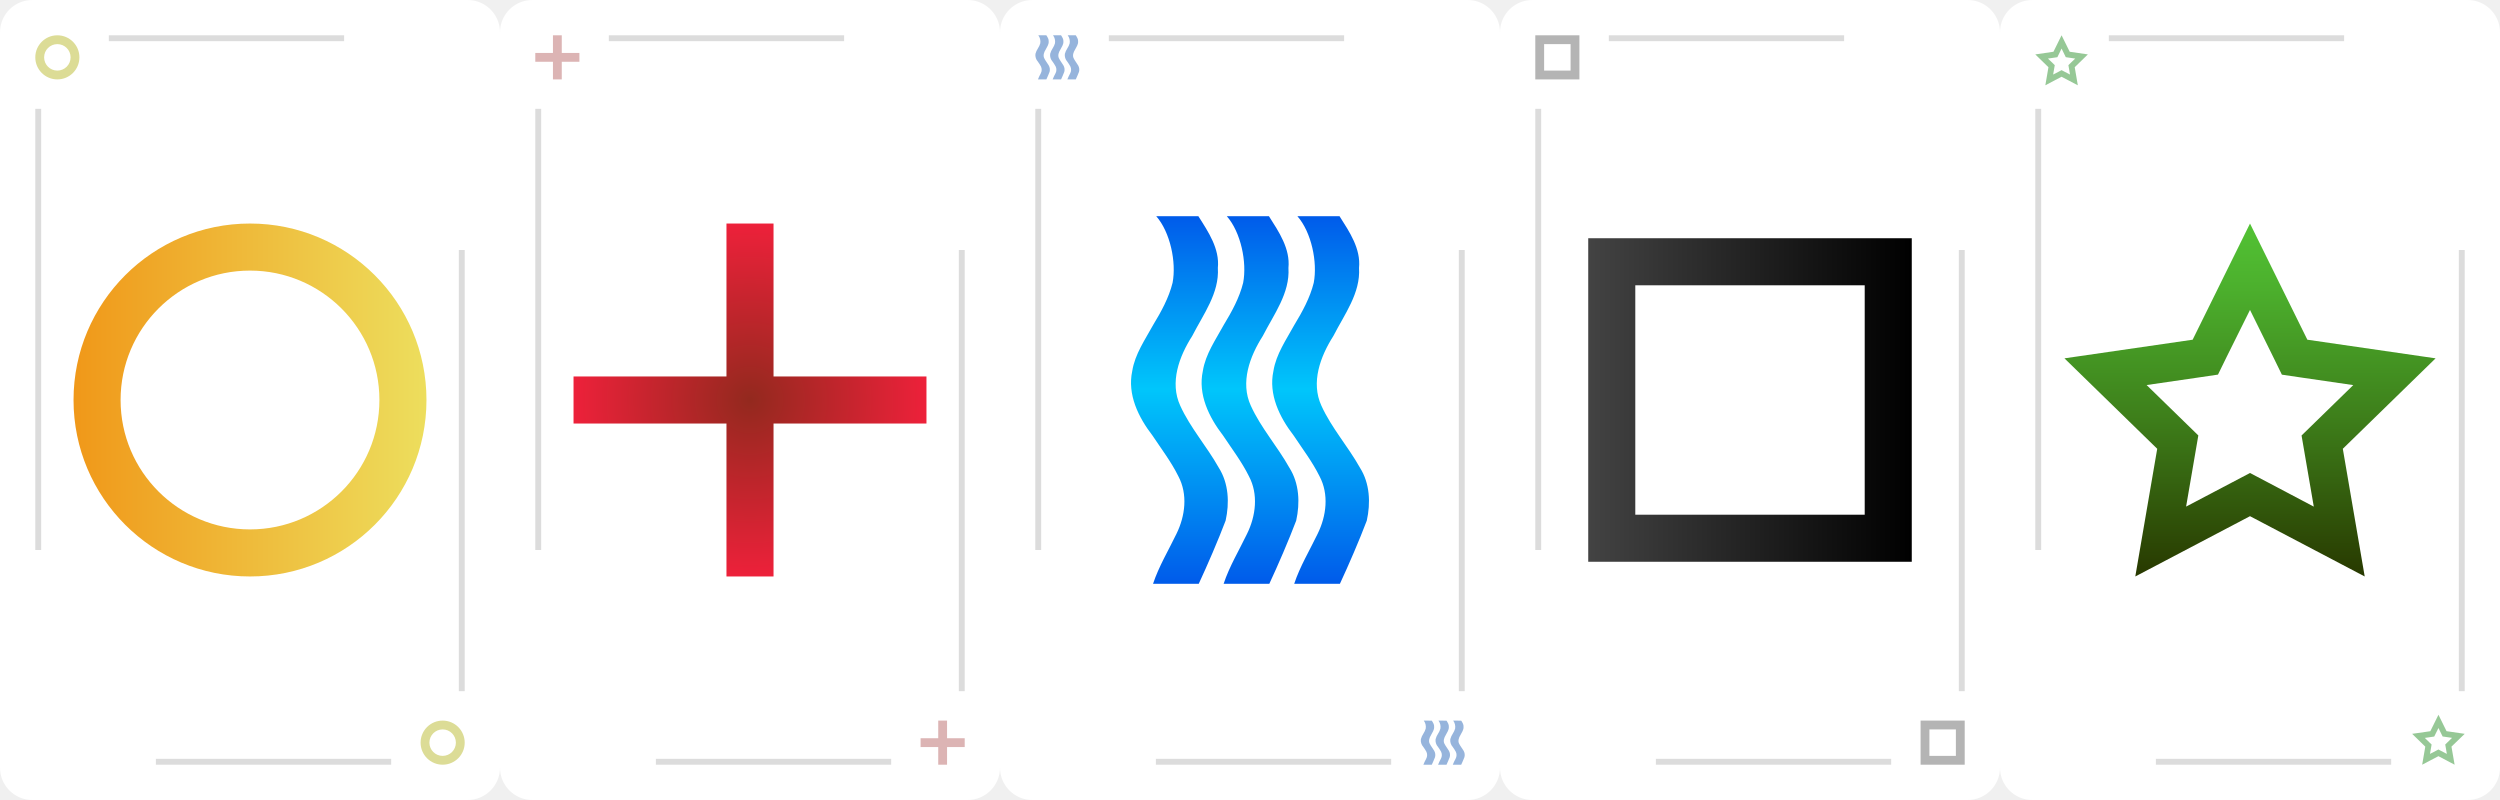
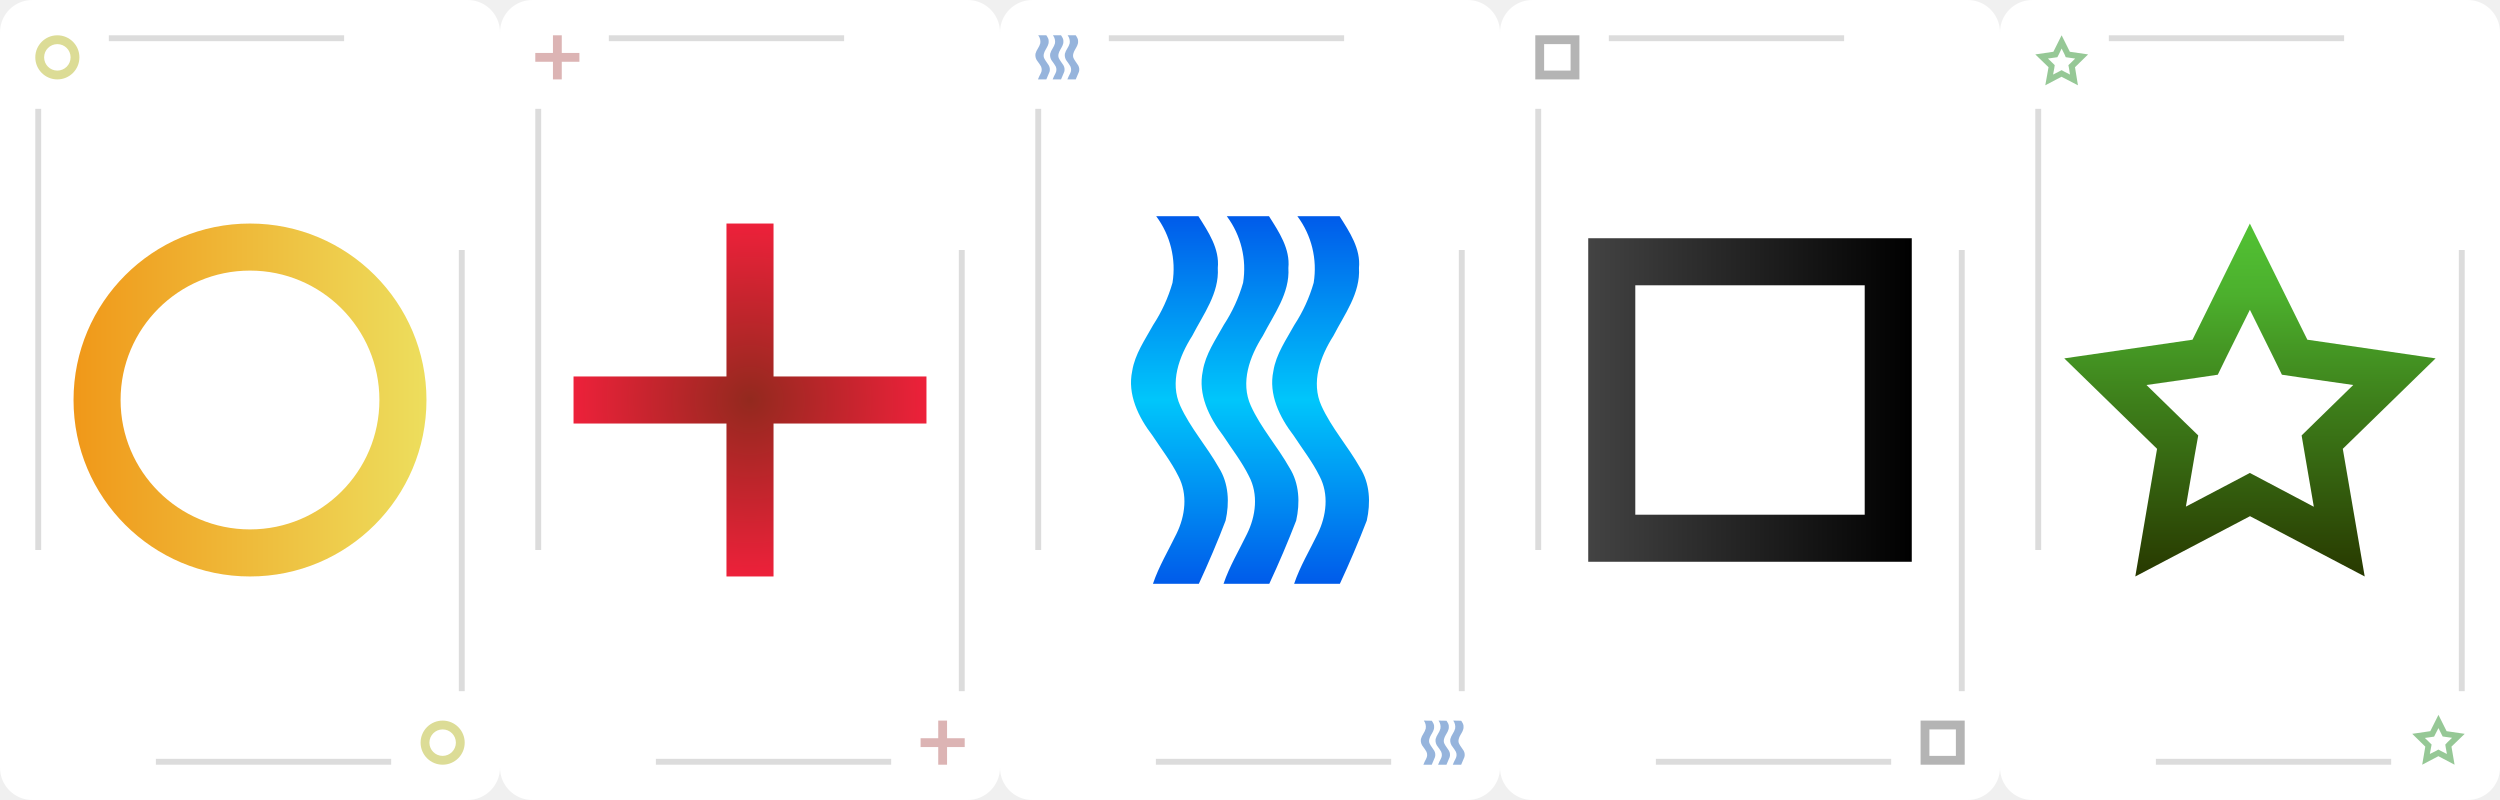
<svg xmlns="http://www.w3.org/2000/svg" xmlns:xlink="http://www.w3.org/1999/xlink" viewBox="0 0 1700 544">
  <defs>
-     <style>.a{fill:#fff;}.b{fill:url(#a);}.c{fill:#dcdc96;}.d{fill:none;stroke:#dcdcdc;stroke-miterlimit:10;stroke-width:4px;}.e{fill:url(#b);}.f{fill:#dcb4b4;}.g{fill:url(#c);}.h{fill:url(#d);}.i{fill:url(#e);}.j{fill:#96b4dc;}.k{fill:url(#f);}.l{fill:#b4b4b4;}.m{fill:url(#g);}.n{fill:#96c896;}</style>
-     <linearGradient id="a" x1="50" y1="274" x2="290" y2="274" gradientTransform="matrix(1, 0, 0, -1, 0, 546)" gradientUnits="userSpaceOnUse">
+     <linearGradient id="a" x1="50" x2="290" y1="274" y2="274" gradientTransform="matrix(1 0 0 -1 0 546)" gradientUnits="userSpaceOnUse">
      <stop offset="0" stop-color="#f09819" />
      <stop offset="1" stop-color="#edde5d" />
+     </linearGradient>
+     <linearGradient id="c" x1="850" x2="850" y1="149" y2="399" gradientTransform="matrix(1 0 0 -1 0 546)" gradientUnits="userSpaceOnUse">
+       <stop offset="0" stop-color="#005bea" />
+       <stop offset=".5" stop-color="#00c6fb" />
+       <stop offset="1" stop-color="#005bea" />
+     </linearGradient>
+     <linearGradient xlink:href="#c" id="d" x1="802" x2="802" y1="149" y2="399" />
+     <linearGradient xlink:href="#c" id="e" x1="898" x2="898" y1="149" y2="399" />
+     <linearGradient id="f" x1="1080" x2="1300" y1="274" y2="274" gradientTransform="matrix(1 0 0 -1 0 546)" gradientUnits="userSpaceOnUse">
+       <stop offset="0" stop-color="#434343" />
+       <stop offset="1" />
+     </linearGradient>
+     <linearGradient id="g" x1="1530" x2="1530" y1="394" y2="154" gradientTransform="matrix(1 0 0 -1 0 546)" gradientUnits="userSpaceOnUse">
+       <stop offset="0" stop-color="#52c234" />
+       <stop offset=".2" stop-color="#4cb02d" />
+       <stop offset=".5" stop-color="#3e801b" />
+       <stop offset="1" stop-color="#283900" />
    </linearGradient>
    <radialGradient id="b" cx="510" cy="272" r="120" gradientUnits="userSpaceOnUse">
      <stop offset="0" stop-color="#93291e" />
      <stop offset="1" stop-color="#ed213a" />
    </radialGradient>
-     <linearGradient id="c" x1="850" y1="149.03" x2="850" y2="399" gradientTransform="matrix(1, 0, 0, -1, 0, 546)" gradientUnits="userSpaceOnUse">
-       <stop offset="0" stop-color="#005bea" />
-       <stop offset="0.53" stop-color="#00c6fb" />
-       <stop offset="1" stop-color="#005bea" />
-     </linearGradient>
-     <linearGradient id="d" x1="802" y1="149.03" x2="802" y2="399" xlink:href="#c" />
-     <linearGradient id="e" x1="898" y1="149.03" x2="898" y2="399" xlink:href="#c" />
-     <linearGradient id="f" x1="1080" y1="274" x2="1300" y2="274" gradientTransform="matrix(1, 0, 0, -1, 0, 546)" gradientUnits="userSpaceOnUse">
-       <stop offset="0" stop-color="#434343" />
-       <stop offset="1" />
-     </linearGradient>
-     <linearGradient id="g" x1="1530.01" y1="394" x2="1530.01" y2="154" gradientTransform="matrix(1, 0, 0, -1, 0, 546)" gradientUnits="userSpaceOnUse">
-       <stop offset="0" stop-color="#52c234" />
-       <stop offset="0.18" stop-color="#4cb02d" />
-       <stop offset="0.54" stop-color="#3e801b" />
-       <stop offset="1" stop-color="#283900" />
-     </linearGradient>
+     <style>.c{fill:#dcdc96}.d{fill:none;stroke:#dcdcdc;stroke-miterlimit:10;stroke-width:4px}.f{fill:#dcb4b4}.j{fill:#96b4dc}.l{fill:#b4b4b4}.n{fill:#96c896}</style>
  </defs>
-   <path class="a" d="M1700,22V522a22,22,0,0,1-22,22H1382a22,22,0,0,1-22-22,22,22,0,0,1-22,22H1042a22,22,0,0,1-22-22,22,22,0,0,1-22,22H702a22,22,0,0,1-22-22,22,22,0,0,1-22,22H362a22,22,0,0,1-22-22,22,22,0,0,1-22,22H22A22,22,0,0,1,0,522V22A22,22,0,0,1,22,0H318a22,22,0,0,1,22,22A22,22,0,0,1,362,0H658a22,22,0,0,1,22,22A22,22,0,0,1,702,0H998a22,22,0,0,1,22,22,22,22,0,0,1,22-22h296a22,22,0,0,1,22,22,22,22,0,0,1,22-22h296A22,22,0,0,1,1700,22Z" />
-   <path class="b" d="M170,184a88,88,0,1,1-88,88,88,88,0,0,1,88-88m0-32A120,120,0,1,0,290,272,120,120,0,0,0,170,152Z" />
-   <path class="c" d="M39,30a9,9,0,1,1-9,9,9,9,0,0,1,9-9m0-6A15,15,0,1,0,54,39,15,15,0,0,0,39,24Z" />
-   <path class="c" d="M301,496a9,9,0,1,1-9,9,9,9,0,0,1,9-9m0-6a15,15,0,1,0,15,15h0A15,15,0,0,0,301,490Z" />
-   <line class="d" x1="74" y1="26" x2="234" y2="26" />
-   <line class="d" x1="26" y1="74" x2="26" y2="374" />
-   <line class="d" x1="266" y1="518" x2="106" y2="518" />
-   <line class="d" x1="314" y1="470" x2="314" y2="170" />
-   <polygon class="e" points="630 256 630 288 526 288 526 392 494 392 494 288 390 288 390 256 494 256 494 152 526 152 526 256 630 256" />
-   <polygon class="f" points="394 36 394 42 382 42 382 54 376 54 376 42 364 42 364 36 376 36 376 24 382 24 382 36 394 36" />
-   <polygon class="f" points="656 502 656 508 644 508 644 520 638 520 638 508 626 508 626 502 638 502 638 490 644 490 644 502 656 502" />
-   <line class="d" x1="414" y1="26" x2="574" y2="26" />
-   <line class="d" x1="366" y1="74" x2="366" y2="374" />
-   <line class="d" x1="606" y1="518" x2="446" y2="518" />
-   <line class="d" x1="654" y1="470" x2="654" y2="170" />
-   <path class="g" d="M834.22,147c9.6,10.94,13.81,31.38,11.12,45.32-2.51,10.17-7.79,19.74-13.14,28.55-5.46,10-12.46,19.93-14.27,31.41-3.44,15.86,4.12,31.42,13.77,43.9,6.08,9.18,12.66,17.75,17.57,27.65,6.53,12.28,4.7,27-1.27,39.14-5.41,11.26-12,22.14-15.93,34h31.07c6-12.87,13.24-29.67,18.27-42.94,2.68-12,2.14-25.32-4.65-36-8.07-14.43-19.36-27.09-26.19-42.12-7.32-15.85-.74-33.54,8.14-47.47,7.47-14.63,18.53-29.13,17.43-46.22,1.3-13.06-6.48-24.55-13.26-35.2Z" />
-   <path class="h" d="M786.23,147c9.59,10.94,13.8,31.38,11.12,45.32-2.52,10.17-7.79,19.74-13.15,28.55-5.46,10-12.46,19.93-14.27,31.41-3.44,15.86,4.12,31.42,13.77,43.9,6.08,9.18,12.67,17.75,17.57,27.65,6.53,12.28,4.7,27-1.26,39.14-5.42,11.26-12,22.14-15.94,34h31.08c6-12.87,13.23-29.67,18.27-42.94,2.68-12,2.13-25.32-4.66-36-8.07-14.43-19.36-27.09-26.18-42.12-7.33-15.85-.75-33.54,8.14-47.47,7.46-14.63,18.52-29.13,17.42-46.22,1.3-13.06-6.47-24.55-13.25-35.2Z" />
-   <path class="i" d="M882.22,147c9.6,10.94,13.81,31.38,11.12,45.32-2.51,10.17-7.79,19.74-13.14,28.55-5.46,10-12.46,19.93-14.27,31.41-3.44,15.86,4.12,31.42,13.77,43.9,6.08,9.18,12.66,17.75,17.57,27.65,6.53,12.28,4.7,27-1.27,39.14-5.42,11.26-12,22.14-15.94,34h31.08c6-12.87,13.24-29.67,18.27-42.94,2.68-12,2.14-25.32-4.65-36-8.07-14.43-19.36-27.09-26.19-42.12-7.32-15.85-.74-33.54,8.14-47.47,7.46-14.63,18.53-29.13,17.43-46.22,1.3-13.06-6.48-24.55-13.26-35.2Z" />
-   <path class="j" d="M706.06,24a7.19,7.19,0,0,1,1.33,5.44,12.37,12.37,0,0,1-1.58,3.42,12.73,12.73,0,0,0-1.71,3.77,6.6,6.6,0,0,0,1.65,5.27,31,31,0,0,1,2.11,3.32,5.16,5.16,0,0,1-.15,4.7A34.39,34.39,0,0,0,705.8,54h5.73c.71-1.54,1.59-3.56,2.19-5.15a5.74,5.74,0,0,0-.56-4.33c-1-1.73-2.32-3.25-3.14-5.05s-.09-4,1-5.7c.89-1.75,2.22-3.49,2.09-5.54.15-1.57-.78-2.95-1.59-4.23Z" />
-   <path class="j" d="M716.06,24a7.19,7.19,0,0,1,1.33,5.44,12.37,12.37,0,0,1-1.58,3.42,12.73,12.73,0,0,0-1.71,3.77,6.6,6.6,0,0,0,1.65,5.27,31,31,0,0,1,2.11,3.32,5.16,5.16,0,0,1-.15,4.7A34.39,34.39,0,0,0,715.8,54h5.73c.71-1.54,1.59-3.56,2.19-5.15a5.74,5.74,0,0,0-.56-4.33c-1-1.73-2.32-3.25-3.14-5.05s-.09-4,1-5.7c.89-1.75,2.22-3.49,2.09-5.54.15-1.57-.78-2.95-1.59-4.23Z" />
-   <path class="j" d="M726.06,24a7.19,7.19,0,0,1,1.33,5.44,12.37,12.37,0,0,1-1.58,3.42,12.73,12.73,0,0,0-1.71,3.77,6.6,6.6,0,0,0,1.65,5.27,31,31,0,0,1,2.11,3.32,5.16,5.16,0,0,1-.15,4.7A34.39,34.39,0,0,0,725.8,54h5.73c.71-1.54,1.59-3.56,2.19-5.15a5.74,5.74,0,0,0-.56-4.33c-1-1.73-2.32-3.25-3.14-5.05s-.09-4,1-5.7c.89-1.75,2.22-3.49,2.09-5.54.15-1.57-.78-2.95-1.59-4.23Z" />
-   <path class="j" d="M968.16,490a7.19,7.19,0,0,1,1.33,5.44,12.37,12.37,0,0,1-1.58,3.42,12.73,12.73,0,0,0-1.71,3.77,6.6,6.6,0,0,0,1.65,5.27,31,31,0,0,1,2.11,3.32,5.16,5.16,0,0,1-.15,4.7A34.39,34.39,0,0,0,967.9,520h5.73c.71-1.54,1.59-3.56,2.19-5.15a5.74,5.74,0,0,0-.56-4.33c-1-1.73-2.32-3.25-3.14-5s-.09-4,1-5.7c.89-1.75,2.22-3.49,2.09-5.54.15-1.57-.78-3-1.59-4.23Z" />
-   <path class="j" d="M978.16,490a7.19,7.19,0,0,1,1.33,5.44,12.37,12.37,0,0,1-1.58,3.42,12.73,12.73,0,0,0-1.71,3.77,6.6,6.6,0,0,0,1.65,5.27,31,31,0,0,1,2.11,3.32,5.16,5.16,0,0,1-.15,4.7A34.39,34.39,0,0,0,977.9,520h5.73c.71-1.54,1.59-3.56,2.19-5.15a5.74,5.74,0,0,0-.56-4.33c-1-1.73-2.32-3.25-3.14-5s-.09-4,1-5.7c.89-1.75,2.22-3.49,2.09-5.54.15-1.57-.78-3-1.59-4.23Z" />
-   <path class="j" d="M988.16,490a7.19,7.19,0,0,1,1.33,5.44,12.37,12.37,0,0,1-1.58,3.42,12.73,12.73,0,0,0-1.71,3.77,6.6,6.6,0,0,0,1.65,5.27,31,31,0,0,1,2.11,3.32,5.16,5.16,0,0,1-.15,4.7A34.39,34.39,0,0,0,987.9,520h5.73c.71-1.54,1.59-3.56,2.19-5.15a5.74,5.74,0,0,0-.56-4.33c-1-1.73-2.32-3.25-3.14-5s-.09-4,1-5.7c.89-1.75,2.22-3.49,2.09-5.54.15-1.57-.78-3-1.59-4.23Z" />
-   <line class="d" x1="754" y1="26" x2="914" y2="26" />
-   <line class="d" x1="706" y1="74" x2="706" y2="374" />
-   <line class="d" x1="946" y1="518" x2="786" y2="518" />
-   <line class="d" x1="994" y1="470" x2="994" y2="170" />
-   <path class="k" d="M1268,194V350H1112V194h156m32-32H1080V382h220Z" />
-   <path class="l" d="M1068,30V48h-18V30h18m6-6h-30V54h30Z" />
-   <path class="l" d="M1330,496v18h-18V496h18m6-6h-30v30h30Z" />
-   <line class="d" x1="1094" y1="26" x2="1254" y2="26" />
-   <line class="d" x1="1046" y1="74" x2="1046" y2="374" />
-   <line class="d" x1="1286" y1="518" x2="1126" y2="518" />
-   <line class="d" x1="1334" y1="470" x2="1334" y2="170" />
-   <path class="m" d="M1530,210.75l15.68,31.76,6,12.26,13.53,2,35,5.1-25.36,24.72-9.79,9.54,2.31,13.47,6,34.91L1542.1,328l-12.1-6.37L1517.9,328l-31.35,16.48,6-34.91,2.31-13.47-9.79-9.54-25.37-24.73,35-5.1,13.53-2,6-12.26L1530,210.75m0-58.75-39,79-87.18,12.67,63.09,61.5L1452,392l78-41,78,41-14.89-86.83,63.09-61.5L1569,231Z" />
-   <path class="n" d="M1401.87,33l1.94,4,.93,1.89,2.08.3,4.33.63-3.13,3-1.51,1.48.36,2.07.74,4.32-3.87-2-1.87-1-1.86,1-3.87,2,.74-4.32.36-2.07-1.51-1.47-3.13-3,4.33-.63,2.08-.3.93-1.9,1.93-4m0-9-5.52,11.19L1384,37l8.94,8.71L1390.83,58l11-5.81L1412.92,58l-2.11-12.3,8.94-8.7-12.35-1.81Z" />
-   <path class="n" d="M1658.13,495l1.93,3.92.93,1.89,2.08.3,4.33.63-3.13,3.05-1.51,1.47.36,2.07.74,4.32-3.87-2-1.86-1-1.87,1-3.87,2,.74-4.32.36-2.07-1.49-1.43-3.13-3.05,4.33-.63,2.08-.3.93-1.89,1.94-3.92m0-9-5.53,11.19L1640.25,499l8.94,8.71L1647.08,520l11.05-5.81,11,5.81L1667,507.7l9-8.7-12.35-1.8-5.52-11.2Z" />
-   <line class="d" x1="1434" y1="26" x2="1594" y2="26" />
-   <line class="d" x1="1386" y1="74" x2="1386" y2="374" />
-   <line class="d" x1="1626" y1="518" x2="1466" y2="518" />
-   <line class="d" x1="1674" y1="470" x2="1674" y2="170" />
+   <path fill="#fff" d="M1700 22v500a22 22 0 0 1-22 22h-296a22 22 0 0 1-22-22 22 22 0 0 1-22 22h-296a22 22 0 0 1-22-22 22 22 0 0 1-22 22H702a22 22 0 0 1-22-22 22 22 0 0 1-22 22H362a22 22 0 0 1-22-22 22 22 0 0 1-22 22H22a22 22 0 0 1-22-22V22A22 22 0 0 1 22 0h296a22 22 0 0 1 22 22 22 22 0 0 1 22-22h296a22 22 0 0 1 22 22 22 22 0 0 1 22-22h296a22 22 0 0 1 22 22 22 22 0 0 1 22-22h296a22 22 0 0 1 22 22 22 22 0 0 1 22-22h296a22 22 0 0 1 22 22Z" />
+   <path fill="url(#a)" d="M170 184a88 88 0 1 1-88 88 88 88 0 0 1 88-88m0-32a120 120 0 1 0 120 120 120 120 0 0 0-120-120Z" />
+   <path d="M39 30a9 9 0 1 1-9 9 9 9 0 0 1 9-9m0-6a15 15 0 1 0 15 15 15 15 0 0 0-15-15ZM301 496a9 9 0 1 1-9 9 9 9 0 0 1 9-9m0-6a15 15 0 1 0 15 15 15 15 0 0 0-15-15Z" class="c" />
+   <path d="M74 26h160M26 74v300M266 518H106M314 470V170" class="d" />
+   <path fill="url(#b)" d="M630 256v32H526v104h-32V288H390v-32h104V152h32v104h104z" />
+   <path d="M394 36v6h-12v12h-6V42h-12v-6h12V24h6v12h12zM656 502v6h-12v12h-6v-12h-12v-6h12v-12h6v12h12z" class="f" />
+   <path d="M414 26h160M366 74v300M606 518H446M654 470V170" class="d" />
+   <path fill="url(#c)" d="M834.2 147a59.7 59.7 0 0 1 11.1 45.3 105.2 105.2 0 0 1-13.1 28.6c-5.5 10-12.5 19.9-14.3 31.4-3.4 15.8 4.2 31.4 13.8 43.9 6 9.2 12.7 17.7 17.6 27.6 6.5 12.3 4.7 27-1.3 39.2-5.4 11.2-12 22.1-16 34h31.1a692 692 0 0 0 18.3-43c2.7-12 2.2-25.3-4.6-36-8.1-14.4-19.4-27-26.2-42-7.3-16-.8-33.6 8.1-47.6 7.5-14.6 18.5-29 17.4-46.2 1.3-13-6.4-24.5-13.2-35.2Z" />
+   <path fill="url(#d)" d="M786.2 147a59.8 59.8 0 0 1 11.1 45.3 105.2 105.2 0 0 1-13.1 28.6c-5.5 10-12.5 19.9-14.3 31.4-3.4 15.8 4.2 31.4 13.8 43.9 6 9.2 12.7 17.7 17.6 27.6 6.5 12.3 4.7 27-1.3 39.2-5.4 11.2-12 22.1-16 34h31.2c6-12.9 13.2-29.7 18.2-43 2.7-12 2.2-25.3-4.6-36-8.1-14.4-19.4-27-26.2-42-7.3-16-.8-33.6 8.1-47.6 7.5-14.6 18.5-29 17.4-46.2 1.3-13-6.4-24.5-13.2-35.2Z" />
+   <path fill="url(#e)" d="M882.2 147a59.7 59.7 0 0 1 11.1 45.3 105.2 105.2 0 0 1-13.1 28.6c-5.5 10-12.5 19.9-14.3 31.4-3.4 15.8 4.2 31.4 13.8 43.9 6 9.2 12.7 17.7 17.6 27.6 6.5 12.3 4.7 27-1.3 39.2-5.4 11.2-12 22.1-16 34h31.1a692 692 0 0 0 18.3-43c2.7-12 2.2-25.3-4.6-36-8.1-14.4-19.4-27-26.2-42-7.3-16-.8-33.6 8.1-47.6 7.5-14.6 18.5-29 17.4-46.2 1.3-13-6.4-24.5-13.2-35.2Z" />
+   <path d="M706 24a7.2 7.2 0 0 1 1.4 5.4 12.4 12.4 0 0 1-1.6 3.5 12.7 12.7 0 0 0-1.7 3.7 6.6 6.6 0 0 0 1.6 5.3 31 31 0 0 1 2.2 3.3 5.2 5.2 0 0 1-.2 4.7 34.4 34.4 0 0 0-1.9 4.1h5.7l2.2-5.2a5.7 5.7 0 0 0-.5-4.3c-1-1.7-2.4-3.2-3.2-5s0-4 1-5.7c1-1.8 2.2-3.5 2.1-5.6.2-1.5-.8-3-1.6-4.2ZM716 24a7.2 7.2 0 0 1 1.4 5.4 12.4 12.4 0 0 1-1.6 3.5 12.7 12.7 0 0 0-1.7 3.7 6.6 6.6 0 0 0 1.6 5.3 31 31 0 0 1 2.2 3.3 5.2 5.2 0 0 1-.2 4.7 34.4 34.4 0 0 0-1.9 4.1h5.7l2.2-5.2a5.7 5.7 0 0 0-.5-4.3c-1-1.7-2.4-3.2-3.2-5s0-4 1-5.7c1-1.8 2.2-3.5 2.1-5.6.2-1.5-.8-3-1.6-4.2ZM726 24a7.2 7.2 0 0 1 1.4 5.4 12.4 12.4 0 0 1-1.6 3.5 12.7 12.7 0 0 0-1.7 3.7 6.6 6.6 0 0 0 1.6 5.3 31 31 0 0 1 2.2 3.3 5.2 5.2 0 0 1-.2 4.7 34.4 34.4 0 0 0-1.9 4.1h5.7l2.2-5.2a5.7 5.7 0 0 0-.5-4.3c-1-1.7-2.4-3.2-3.2-5s0-4 1-5.7c1-1.8 2.2-3.5 2.1-5.6.2-1.5-.8-3-1.6-4.2ZM968.2 490a7.2 7.2 0 0 1 1.3 5.4 12.4 12.4 0 0 1-1.6 3.5 12.7 12.7 0 0 0-1.7 3.7 6.6 6.6 0 0 0 1.6 5.3 31 31 0 0 1 2.2 3.3 5.2 5.2 0 0 1-.2 4.7 34.4 34.4 0 0 0-1.9 4.1h5.7l2.2-5.2a5.7 5.7 0 0 0-.5-4.3c-1-1.7-2.4-3.2-3.2-5s0-4 1-5.7c1-1.7 2.2-3.5 2.1-5.5.2-1.6-.8-3-1.6-4.2ZM978.2 490a7.2 7.2 0 0 1 1.3 5.4 12.4 12.4 0 0 1-1.6 3.5 12.7 12.7 0 0 0-1.7 3.7 6.6 6.6 0 0 0 1.6 5.3 31 31 0 0 1 2.2 3.3 5.2 5.2 0 0 1-.2 4.7 34.4 34.4 0 0 0-1.9 4.1h5.7l2.2-5.2a5.7 5.7 0 0 0-.5-4.3c-1-1.7-2.4-3.2-3.2-5s0-4 1-5.7c1-1.7 2.2-3.5 2.1-5.5.2-1.6-.8-3-1.6-4.2ZM988.2 490a7.2 7.2 0 0 1 1.3 5.4 12.4 12.4 0 0 1-1.6 3.5 12.7 12.7 0 0 0-1.7 3.7 6.6 6.6 0 0 0 1.6 5.3 31 31 0 0 1 2.2 3.3 5.2 5.2 0 0 1-.2 4.7 34.4 34.4 0 0 0-1.9 4.1h5.7l2.2-5.2a5.7 5.7 0 0 0-.5-4.3c-1-1.7-2.4-3.2-3.2-5s0-4 1-5.7c1-1.7 2.2-3.5 2.1-5.5.2-1.6-.8-3-1.6-4.2Z" class="j" />
+   <path d="M754 26h160M706 74v300M946 518H786M994 470V170" class="d" />
+   <path fill="url(#f)" d="M1268 194v156h-156V194h156m32-32h-220v220h220Z" />
+   <path d="M1068 30v18h-18V30h18m6-6h-30v30h30ZM1330 496v18h-18v-18h18m6-6h-30v30h30Z" class="l" />
+   <path d="M1094 26h160M1046 74v300M1286 518h-160M1334 470V170" class="d" />
+   <path fill="url(#g)" d="m1530 210.8 15.7 31.7 6 12.3 13.5 2 35 5-25.4 24.8-9.7 9.5 2.3 13.5 6 35L1542 328l-12.1-6.4-12.1 6.4-31.4 16.5 6-35 2.4-13.4-9.8-9.5-25.4-24.8 35-5 13.5-2 6-12.3 15.8-31.8m0-58.7-39 79-87.2 12.7 63.1 61.5L1452 392l78-41 78 41-14.9-86.8 63.1-61.5L1569 231Z" />
+   <path d="m1401.9 33 2 4 .8 1.9 2.1.3 4.3.6-3 3-1.6 1.5.4 2 .7 4.4-3.9-2-1.8-1-1.9 1-3.9 2 .8-4.3.3-2.1-1.5-1.5-3.1-3 4.3-.6 2.1-.3 1-1.9 1.9-4m0-9-5.6 11.2L1384 37l9 8.7-2.2 12.3 11-5.8L1413 58l-2-12.3 8.9-8.7-12.4-1.8ZM1658.1 495l2 4 .9 1.8 2 .3 4.4.6-3.1 3-1.5 1.6.3 2 .8 4.4-4-2-1.8-1-1.8 1-4 2 .8-4.4.4-2-1.5-1.5-3.1-3 4.3-.6 2-.3 1-2 2-3.9m0-9-5.6 11.2-12.3 1.8 8.9 8.7-2.1 12.3 11-5.8 11 5.8-2.1-12.3 9-8.7-12.3-1.8-5.6-11.2Z" class="n" />
+   <path d="M1434 26h160M1386 74v300M1626 518h-160M1674 470V170" class="d" />
</svg>
